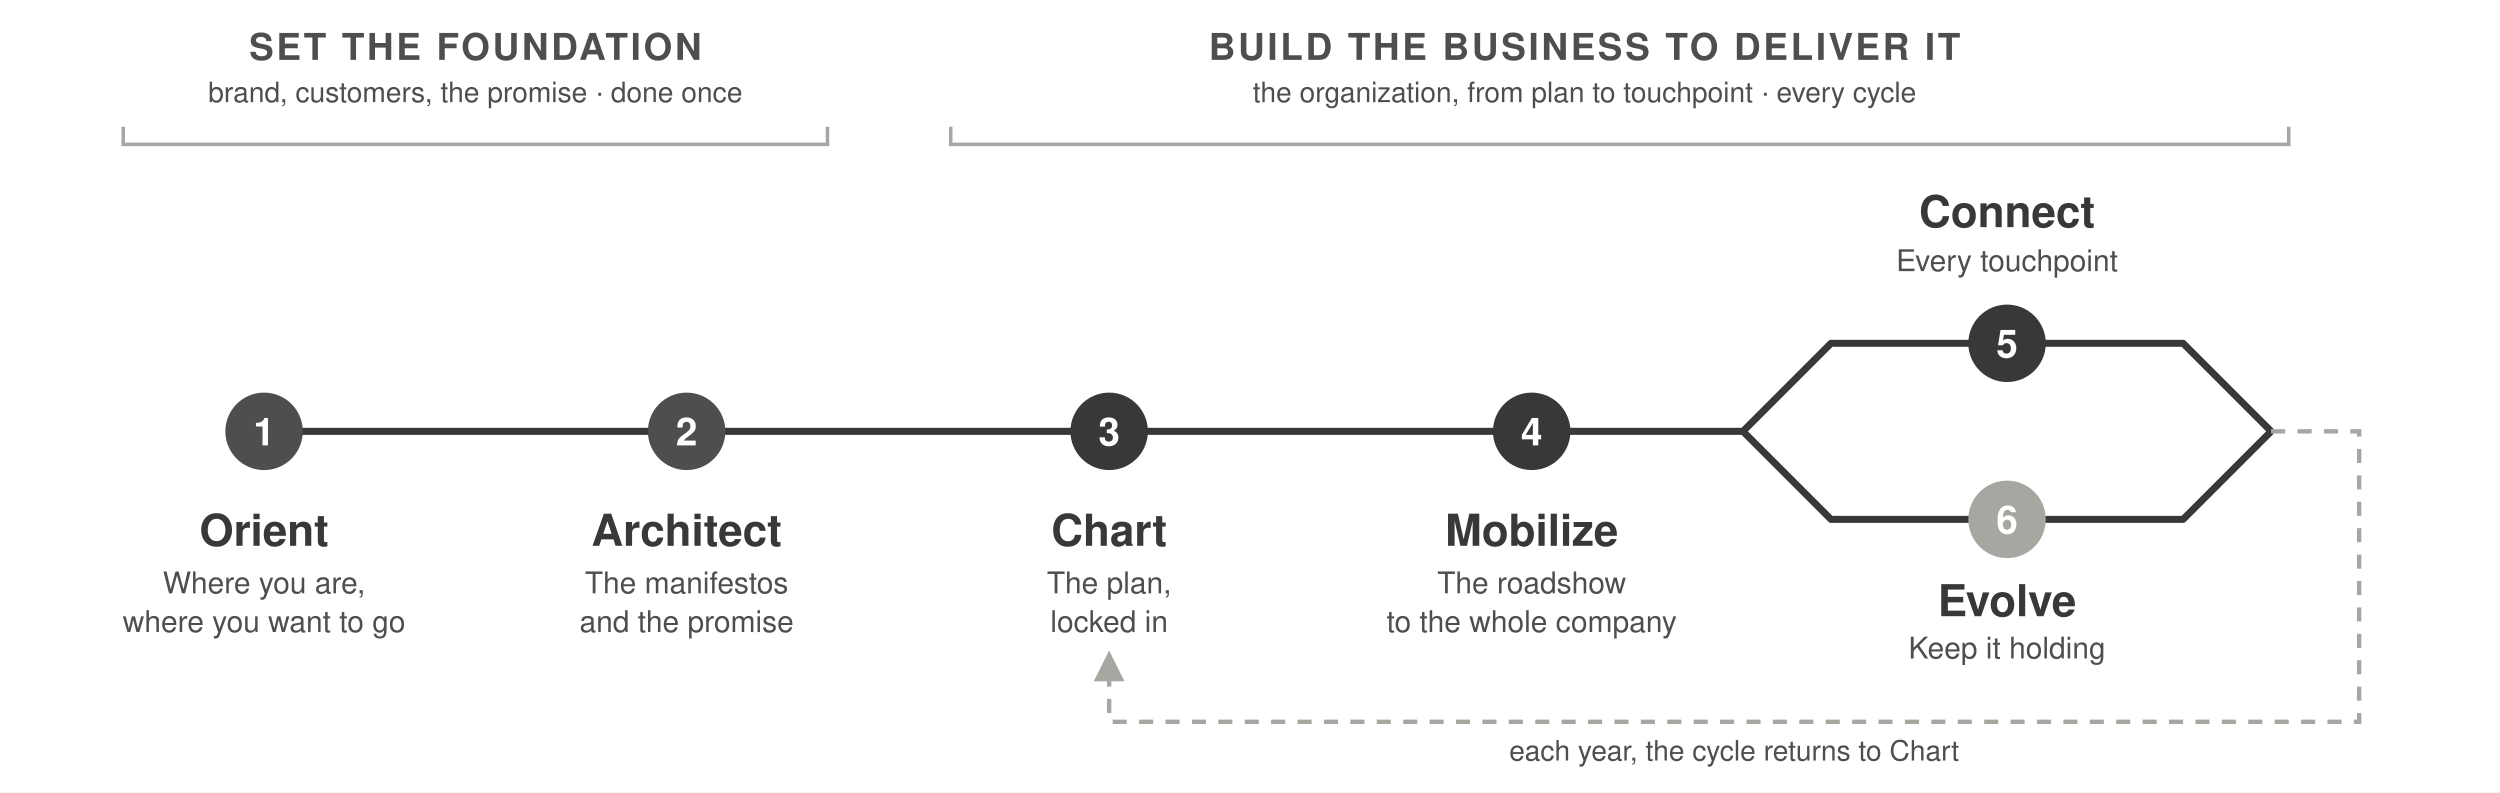
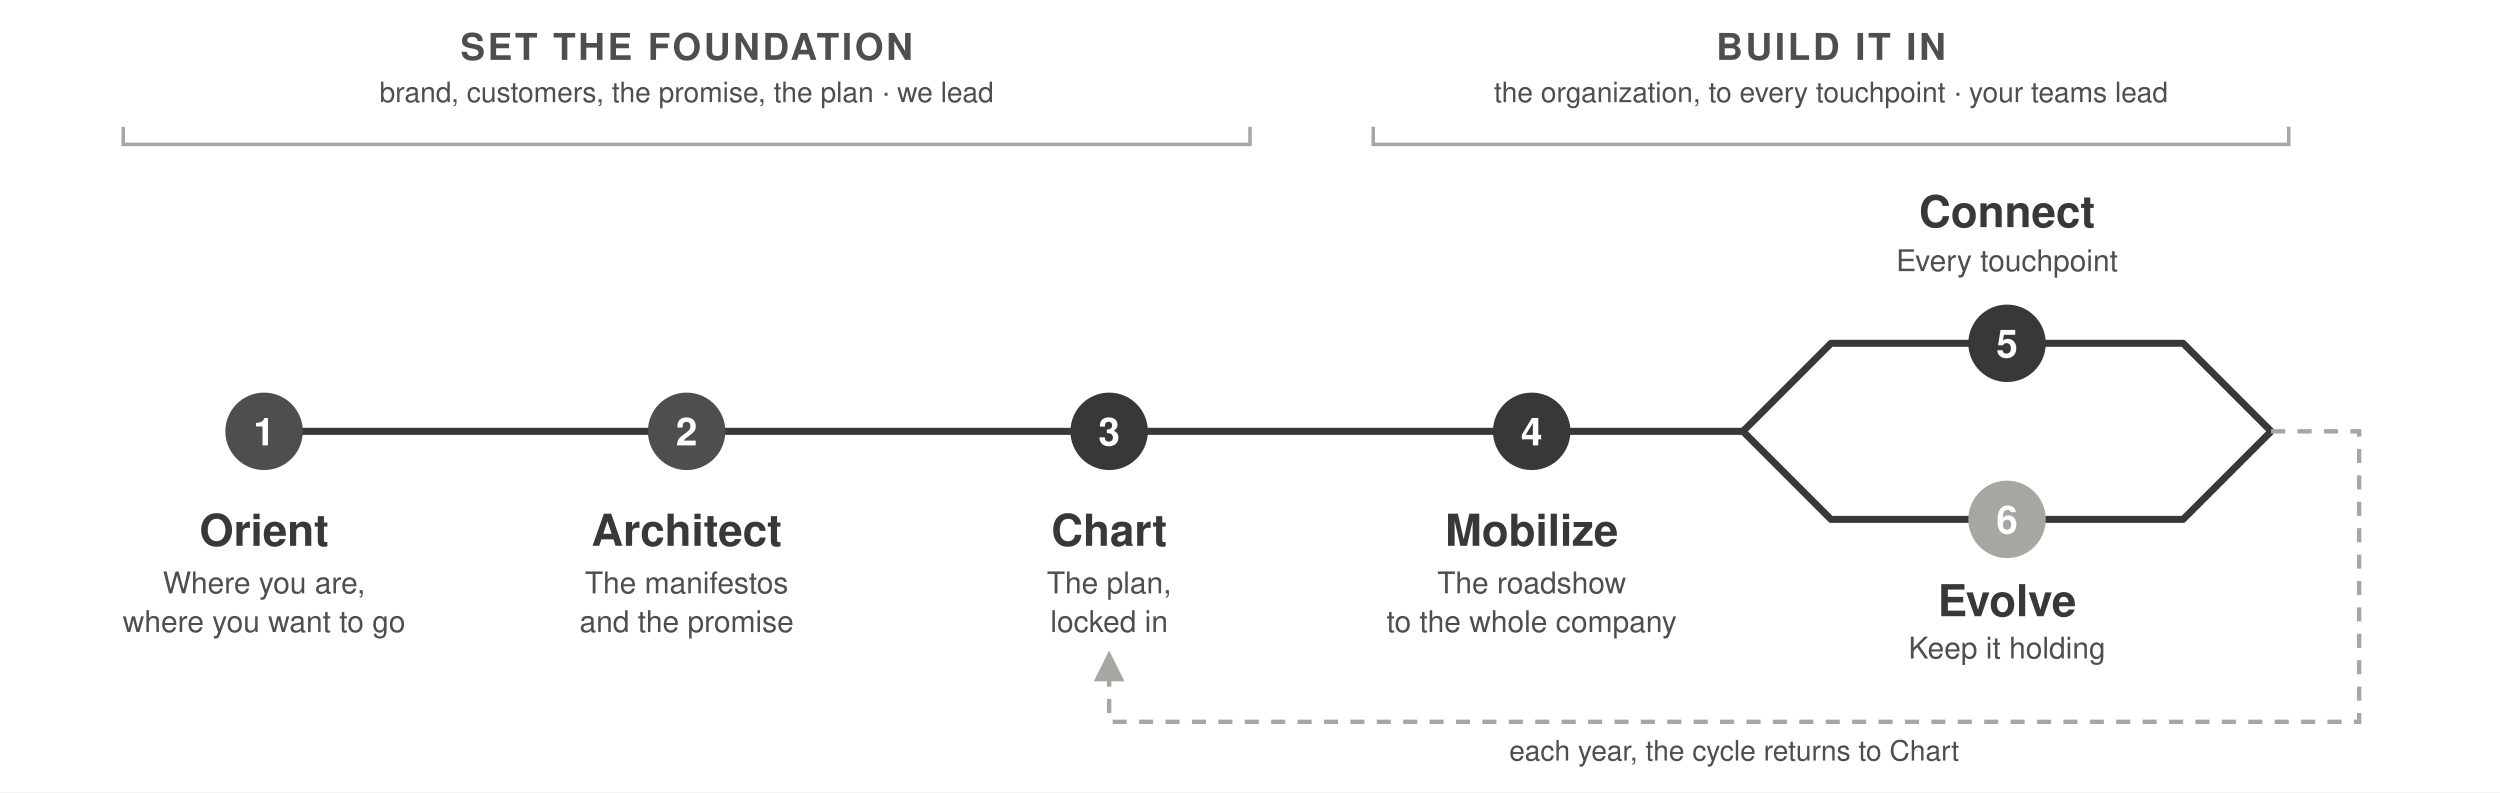
<svg xmlns="http://www.w3.org/2000/svg" viewBox="0 0 1420 450" width="1420" height="450" font-family="'Montserrat', 'Helvetica Neue', Helvetica, Arial, sans-serif">
  <defs>
    <marker id="ah" viewBox="0 0 10 10" refX="8" refY="5" markerWidth="7" markerHeight="7" orient="auto-start-reverse">
      <path d="M0,0 L10,5 L0,10 z" fill="#A8A6A1" />
    </marker>
  </defs>
  <rect width="1420" height="450" fill="#FFFFFF" />
  <g font-size="21" font-weight="700" fill="#4E4D4F" text-anchor="middle" letter-spacing="1.5">
-     <text x="270" y="34">SET THE FOUNDATION</text>
-     <text x="900" y="34">BUILD THE BUSINESS TO DELIVER IT</text>
+     <text x="390" y="34">SET THE FOUNDATION</text>
+     <text x="1040" y="34">BUILD IT IN</text>
  </g>
  <g font-size="16" fill="#4E4D4F" text-anchor="middle">
-     <text x="270" y="58">brand, customers, the promise · done once</text>
-     <text x="900" y="58">the organization, from plan to touchpoint · every cycle</text>
+     <text x="390" y="58">brand, customers, the promise, the plan · we lead</text>
+     <text x="1040" y="58">the organization, to every touchpoint · your teams lead</text>
  </g>
  <g stroke="#A8A6A1" stroke-width="2" fill="none">
-     <path d="M70,72 V82 H470 V72" />
-     <path d="M540,72 V82 H1300 V72" />
+     <path d="M70,72 V82 H710 V72" />
+     <path d="M780,72 V82 H1300 V72" />
  </g>
  <g transform="translate(0,35)">
    <g stroke="#38383B" stroke-width="4" fill="none" stroke-linejoin="round">
      <path d="M150,210 H990" />
      <path d="M990,210 L1040,160 H1240 L1290,210" />
      <path d="M990,210 L1040,260 H1240 L1290,210" />
    </g>
    <path d="M1290,210 H1340 V375 H630 V338" fill="none" stroke="#A8A6A1" stroke-width="2.5" stroke-dasharray="8 7" marker-end="url(#ah)" />
    <text x="985" y="397" text-anchor="middle" font-size="16" fill="#4E4D4F">each year, the cycle returns to Chart</text>
    <g font-size="22" font-weight="700" text-anchor="middle" fill="#FFFFFF">
      <circle cx="150" cy="210" r="22" fill="#4E4D4F" />
      <text x="150" y="218">1</text>
      <circle cx="390" cy="210" r="22" fill="#4E4D4F" />
      <text x="390" y="218">2</text>
      <circle cx="630" cy="210" r="22" fill="#38383B" />
      <text x="630" y="218">3</text>
      <circle cx="870" cy="210" r="22" fill="#38383B" />
      <text x="870" y="218">4</text>
      <circle cx="1140" cy="160" r="22" fill="#38383B" />
      <text x="1140" y="168">5</text>
      <circle cx="1140" cy="260" r="22" fill="#A8A6A1" />
      <text x="1140" y="268">6</text>
    </g>
    <g text-anchor="middle">
      <g font-size="25" font-weight="700" fill="#38383B">
        <text x="150" y="275">Orient</text>
        <text x="390" y="275">Architect</text>
        <text x="630" y="275">Chart</text>
        <text x="870" y="275">Mobilize</text>
      </g>
      <g font-size="17" fill="#4E4D4F">
        <text x="150" y="302">Where you are,</text>
        <text x="150" y="324">where you want to go</text>
        <text x="390" y="302">The manifestos</text>
        <text x="390" y="324">and the promise</text>
        <text x="630" y="302">The plan,</text>
        <text x="630" y="324">locked in</text>
        <text x="870" y="302">The roadshow</text>
        <text x="870" y="324">to the whole company</text>
      </g>
      <text x="1140" y="94" font-size="25" font-weight="700" fill="#38383B">Connect</text>
      <text x="1140" y="119" font-size="17" fill="#4E4D4F">Every touchpoint</text>
      <text x="1140" y="315" font-size="25" font-weight="700" fill="#38383B">Evolve</text>
      <text x="1140" y="339" font-size="17" fill="#4E4D4F">Keep it holding</text>
    </g>
  </g>
</svg>
